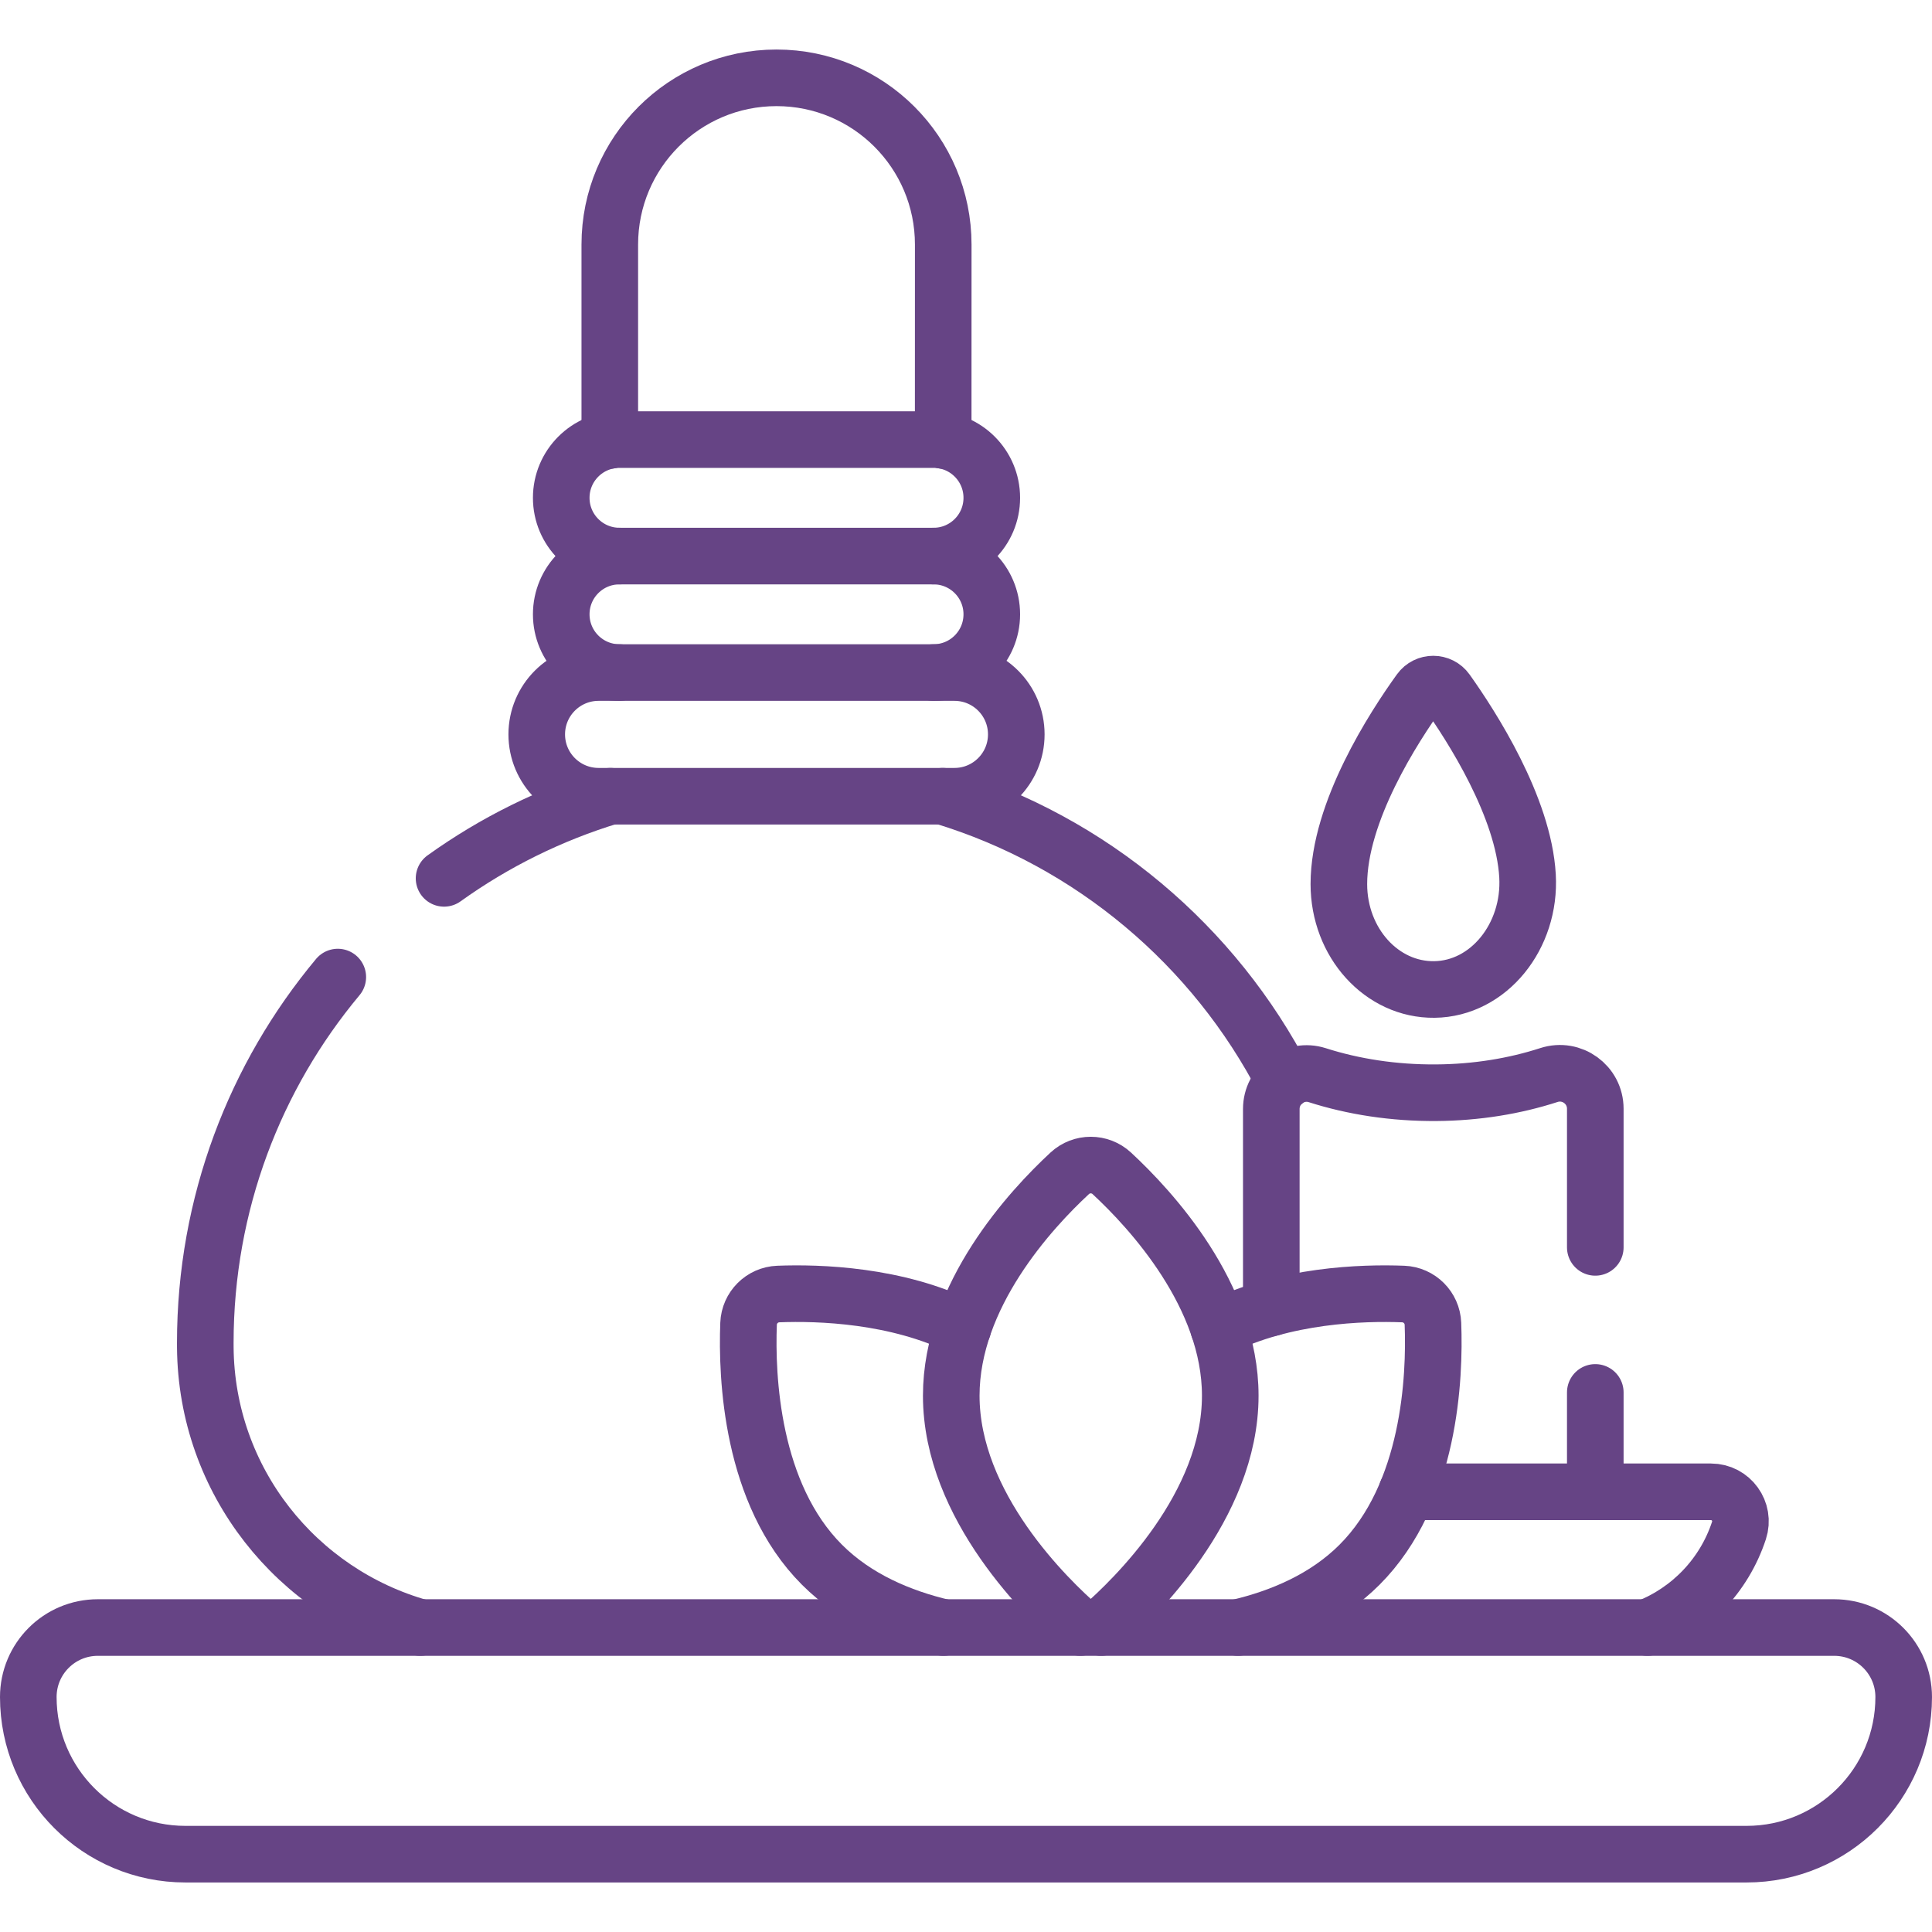
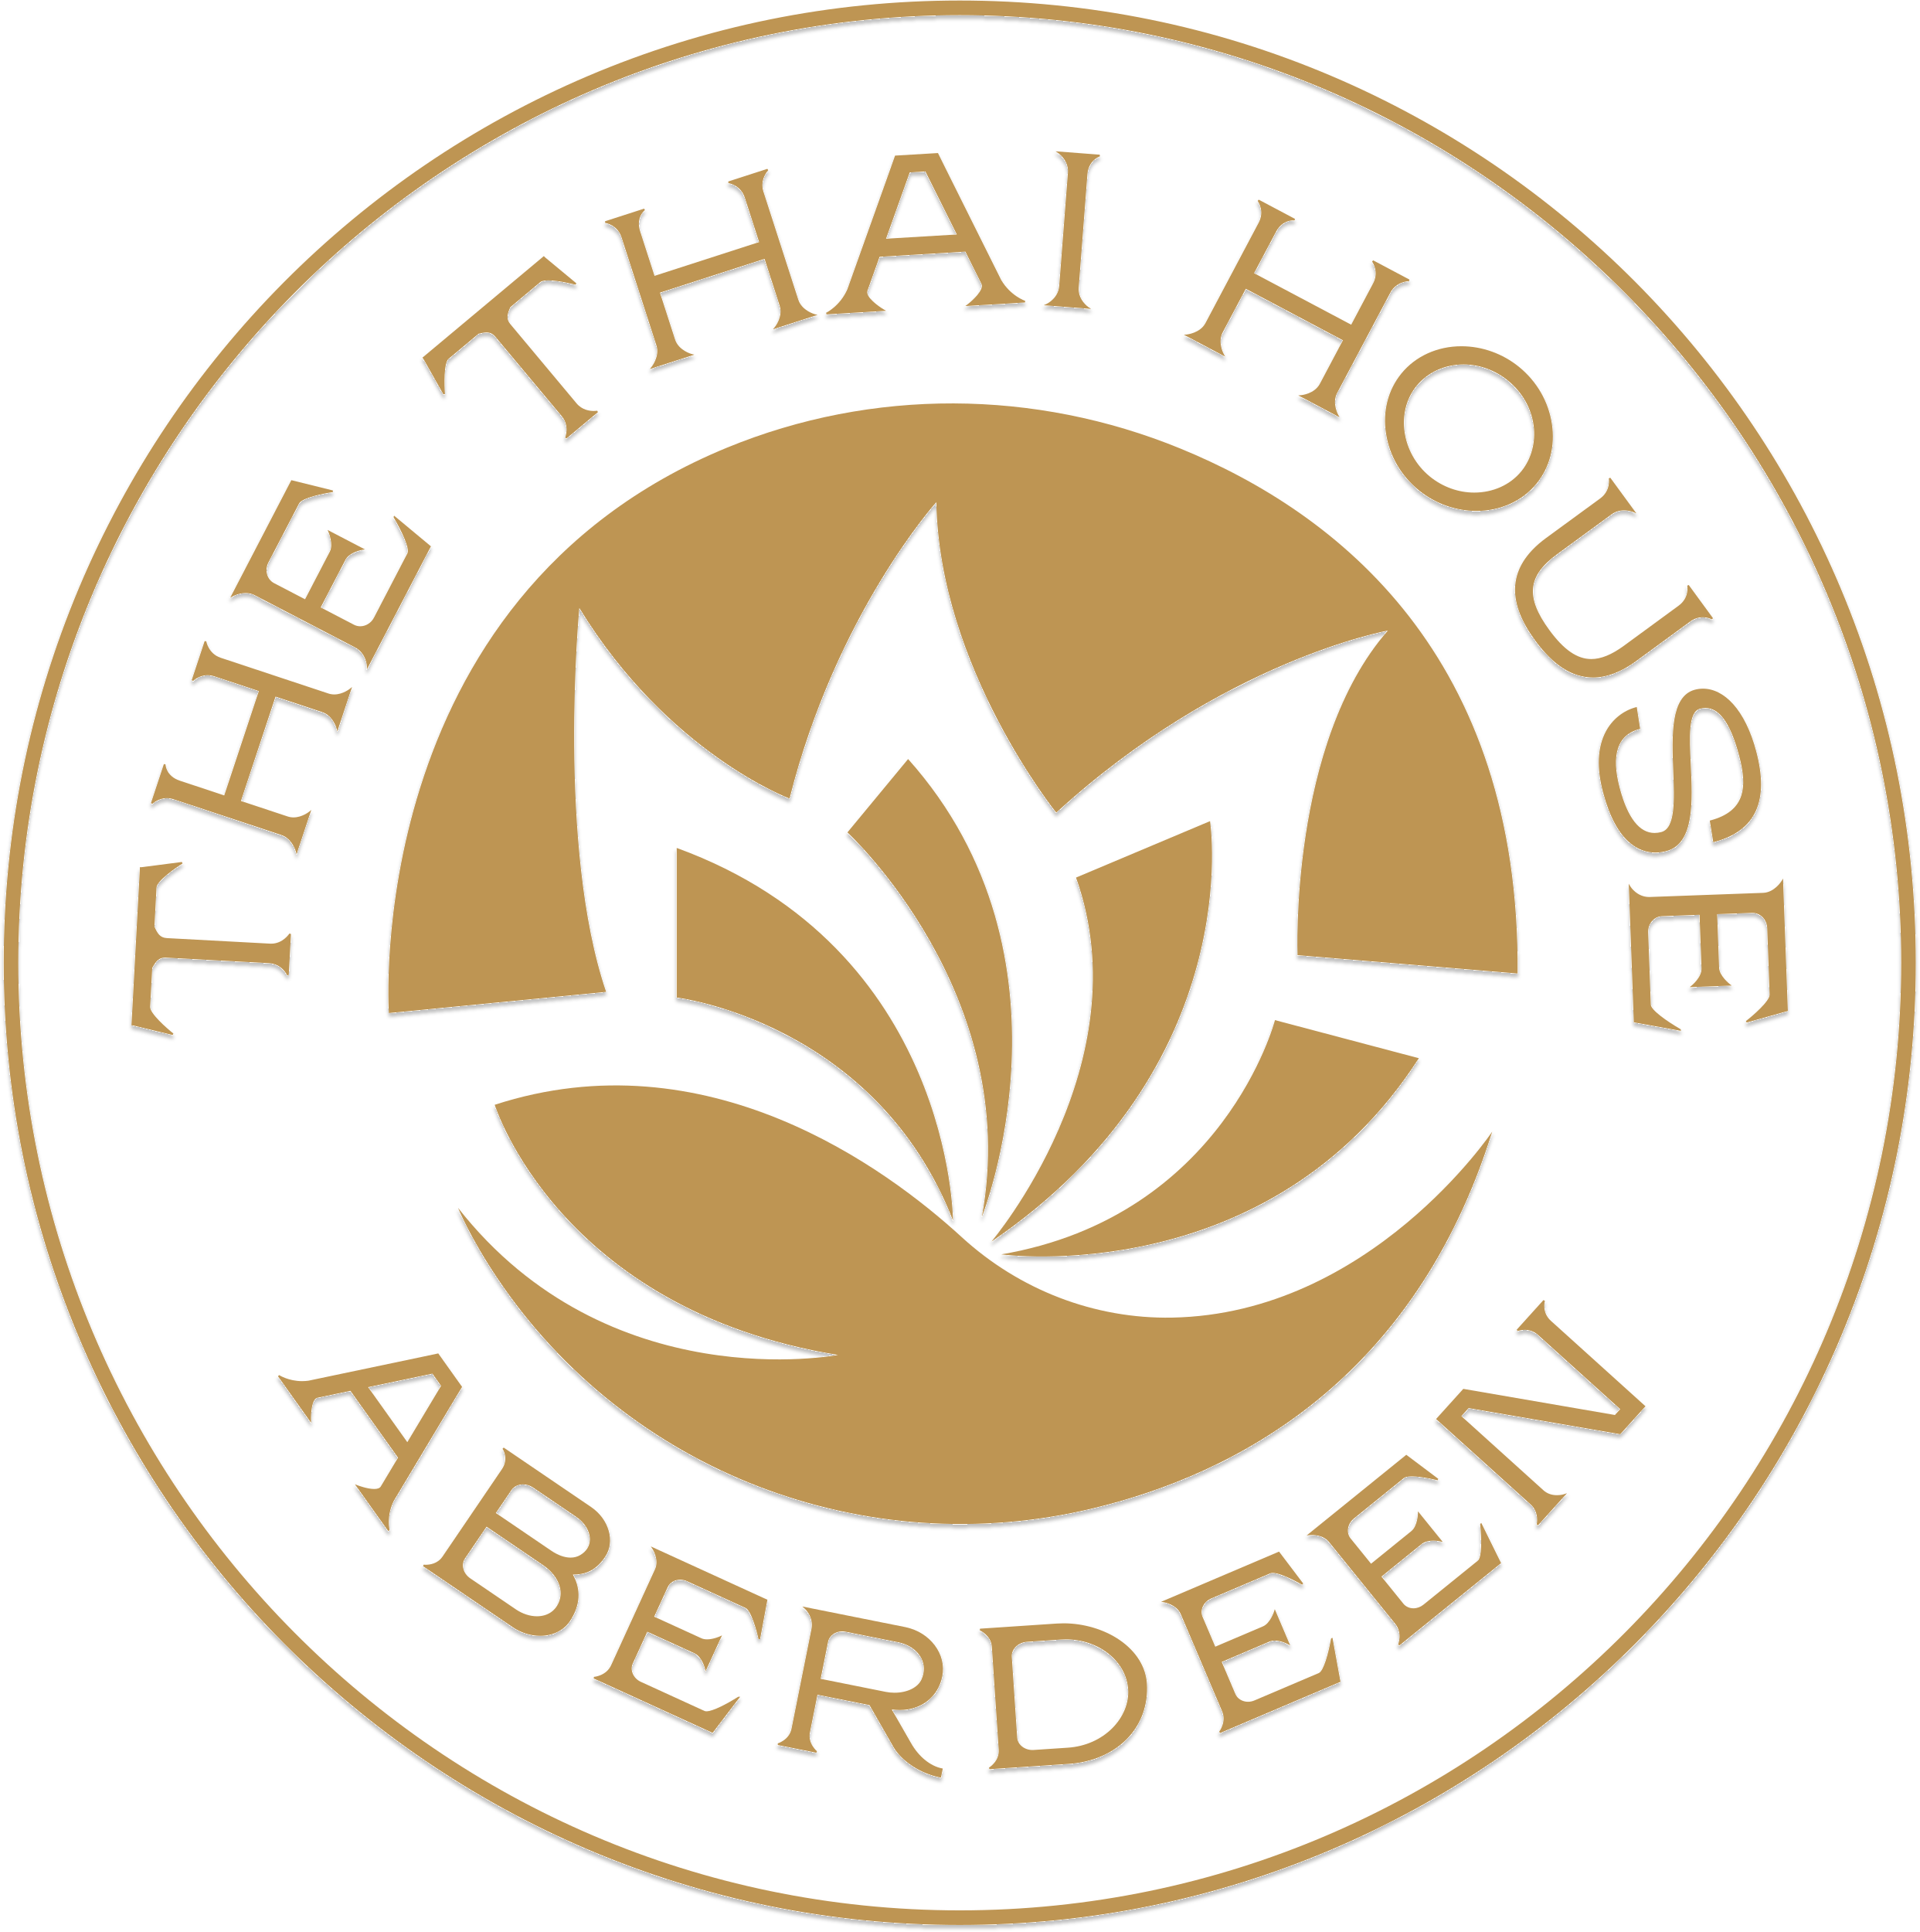
- <svg xmlns="http://www.w3.org/2000/svg" version="1.1" width="512" height="512" x="0" y="0" viewBox="0 0 682.667 682.667" style="enable-background:new 0 0 512 512" xml:space="preserve" class="">
-   <g>
-     <defs>
-       <clipPath id="a" clipPathUnits="userSpaceOnUse">
-         <path d="M0 512h512V0H0Z" fill="#664485" opacity="1" data-original="#000000" class="" />
-       </clipPath>
-     </defs>
-     <g clip-path="url(#a)" transform="matrix(1.33333 0 0 -1.33333 0 682.667)">
-       <path d="M0 0h413.711c23 0 41.644 18.645 41.644 41.644 0 10.171-8.245 18.417-18.417 18.417H-23.228c-10.171 0-18.417-8.246-18.417-18.417C-41.645 18.645-23 0 0 0Z" style="stroke-width:15;stroke-linecap:round;stroke-linejoin:round;stroke-miterlimit:10;stroke-dasharray:none;stroke-opacity:1" transform="translate(49.145 20.625)" fill="none" stroke="#664485" stroke-width="15" stroke-linecap="round" stroke-linejoin="round" stroke-miterlimit="10" stroke-dasharray="none" stroke-opacity="" data-original="#000000" opacity="1" />
-       <path d="M0 0c11.395 2.675 23.187 7.64 32.182 16.635 18.793 18.793 20.003 49.796 19.466 63.866a8.202 8.202 0 0 1-7.884 7.884c-10.756.41-31.403-.21-48.93-8.916" style="stroke-width:15;stroke-linecap:round;stroke-linejoin:round;stroke-miterlimit:10;stroke-dasharray:none;stroke-opacity:1" transform="translate(328.098 80.686)" fill="none" stroke="#664485" stroke-width="15" stroke-linecap="round" stroke-linejoin="round" stroke-miterlimit="10" stroke-dasharray="none" stroke-opacity="" data-original="#000000" opacity="1" />
-       <path d="M0 0c8.563 7.427 34.21 32.116 34.21 61.448 0 26.577-21.067 49.355-31.396 58.925a8.202 8.202 0 0 1-11.149 0c-10.328-9.57-31.395-32.348-31.395-58.925C-39.73 32.116-14.084 7.427-5.521 0" style="stroke-width:15;stroke-linecap:round;stroke-linejoin:round;stroke-miterlimit:10;stroke-dasharray:none;stroke-opacity:1" transform="translate(291.822 80.686)" fill="none" stroke="#664485" stroke-width="15" stroke-linecap="round" stroke-linejoin="round" stroke-miterlimit="10" stroke-dasharray="none" stroke-opacity="" data-original="#000000" opacity="1" />
-       <path d="M0 0c-17.527 8.706-38.175 9.326-48.931 8.916a8.203 8.203 0 0 1-7.883-7.884c-.537-14.07.673-45.074 19.465-63.866 8.995-8.995 20.788-13.96 32.183-16.635" style="stroke-width:15;stroke-linecap:round;stroke-linejoin:round;stroke-miterlimit:10;stroke-dasharray:none;stroke-opacity:1" transform="translate(255.192 160.155)" fill="none" stroke="#664485" stroke-width="15" stroke-linecap="round" stroke-linejoin="round" stroke-miterlimit="10" stroke-dasharray="none" stroke-opacity="" data-original="#000000" opacity="1" />
-       <path d="M0 0c11.258 4.455 20.3 13.708 24.25 25.698 1.668 5.061-2.103 10.273-7.432 10.273h-80.583" style="stroke-width:15;stroke-linecap:round;stroke-linejoin:round;stroke-miterlimit:10;stroke-dasharray:none;stroke-opacity:1" transform="translate(436.592 80.686)" fill="none" stroke="#664485" stroke-width="15" stroke-linecap="round" stroke-linejoin="round" stroke-miterlimit="10" stroke-dasharray="none" stroke-opacity="" data-original="#000000" opacity="1" />
-       <path d="M0 0v36.738c0 6.381-6.22 10.899-12.29 8.931-9.035-2.929-19.131-4.609-29.839-4.686-11.295-.082-21.995 1.595-31.538 4.646-6.038 1.93-12.194-2.625-12.194-8.963v-52.693" style="stroke-width:15;stroke-linecap:round;stroke-linejoin:round;stroke-miterlimit:10;stroke-dasharray:none;stroke-opacity:1" transform="translate(422.77 181.435)" fill="none" stroke="#664485" stroke-width="15" stroke-linecap="round" stroke-linejoin="round" stroke-miterlimit="10" stroke-dasharray="none" stroke-opacity="" data-original="#000000" opacity="1" />
-       <path d="M0 0v26.34" style="stroke-width:15;stroke-linecap:round;stroke-linejoin:round;stroke-miterlimit:10;stroke-dasharray:none;stroke-opacity:1" transform="translate(422.77 116.656)" fill="none" stroke="#664485" stroke-width="15" stroke-linecap="round" stroke-linejoin="round" stroke-miterlimit="10" stroke-dasharray="none" stroke-opacity="" data-original="#000000" opacity="1" />
-       <path d="M0 0c.909-16.021-10.309-29.936-24.692-30.107-13.95-.167-25.304 12.402-25.304 27.931 0 19.148 14.558 41.606 21.469 51.188 1.746 2.42 5.347 2.415 7.078-.016C-14.817 39.68-1.037 18.279 0 0Z" style="stroke-width:15;stroke-linecap:round;stroke-linejoin:round;stroke-miterlimit:10;stroke-dasharray:none;stroke-opacity:1" transform="translate(404.81 279.884)" fill="none" stroke="#664485" stroke-width="15" stroke-linecap="round" stroke-linejoin="round" stroke-miterlimit="10" stroke-dasharray="none" stroke-opacity="" data-original="#000000" opacity="1" />
-       <path d="M0 0h94.305c9.051 0 16.389 7.338 16.389 16.389 0 9.052-7.338 16.39-16.389 16.39H0c-9.052 0-16.39-7.338-16.39-16.39C-16.39 7.338-9.052 0 0 0Z" style="stroke-width:15;stroke-linecap:round;stroke-linejoin:round;stroke-miterlimit:10;stroke-dasharray:none;stroke-opacity:1" transform="translate(158.633 300.99)" fill="none" stroke="#664485" stroke-width="15" stroke-linecap="round" stroke-linejoin="round" stroke-miterlimit="10" stroke-dasharray="none" stroke-opacity="" data-original="#000000" opacity="1" />
-       <path d="M0 0c8.526 0 15.438-6.914 15.435-15.44C15.432-23.962 8.522-30.87 0-30.87" style="stroke-width:15;stroke-linecap:round;stroke-linejoin:round;stroke-miterlimit:10;stroke-dasharray:none;stroke-opacity:1" transform="translate(247.401 364.638)" fill="none" stroke="#664485" stroke-width="15" stroke-linecap="round" stroke-linejoin="round" stroke-miterlimit="10" stroke-dasharray="none" stroke-opacity="" data-original="#000000" opacity="1" />
-       <path d="M0 0c-8.524 0-15.435 6.91-15.435 15.435v0c0 8.524 6.911 15.435 15.435 15.435" style="stroke-width:15;stroke-linecap:round;stroke-linejoin:round;stroke-miterlimit:10;stroke-dasharray:none;stroke-opacity:1" transform="translate(164.169 333.768)" fill="none" stroke="#664485" stroke-width="15" stroke-linecap="round" stroke-linejoin="round" stroke-miterlimit="10" stroke-dasharray="none" stroke-opacity="" data-original="#000000" opacity="1" />
-       <path d="M0 0h-83.232c-8.525 0-15.435 6.911-15.435 15.435 0 8.524 6.91 15.435 15.435 15.435H0c8.526 0 15.438-6.914 15.435-15.44v-.001C15.432 6.907 8.522 0 0 0Z" style="stroke-width:15;stroke-linecap:round;stroke-linejoin:round;stroke-miterlimit:10;stroke-dasharray:none;stroke-opacity:1" transform="translate(247.401 364.638)" fill="none" stroke="#664485" stroke-width="15" stroke-linecap="round" stroke-linejoin="round" stroke-miterlimit="10" stroke-dasharray="none" stroke-opacity="" data-original="#000000" opacity="1" />
-       <path d="m0 0 .013 51.894C.024 76.303-19.761 96.097-44.17 96.097c-24.401 0-44.183-19.782-44.183-44.183V-.002" style="stroke-width:15;stroke-linecap:round;stroke-linejoin:round;stroke-miterlimit:10;stroke-dasharray:none;stroke-opacity:1" transform="translate(249.955 395.279)" fill="none" stroke="#664485" stroke-width="15" stroke-linecap="round" stroke-linejoin="round" stroke-miterlimit="10" stroke-dasharray="none" stroke-opacity="" data-original="#000000" opacity="1" />
-       <path d="M0 0c-21.923-26.26-35.115-60.061-35.115-96.945 0-.386.001-.77.004-1.153.266-35.459 24.368-65.142 56.965-74.282" style="stroke-width:15;stroke-linecap:round;stroke-linejoin:round;stroke-miterlimit:10;stroke-dasharray:none;stroke-opacity:1" transform="translate(89.519 253.066)" fill="none" stroke="#664485" stroke-width="15" stroke-linecap="round" stroke-linejoin="round" stroke-miterlimit="10" stroke-dasharray="none" stroke-opacity="" data-original="#000000" opacity="1" />
-       <path d="M0 0a150.85 150.85 0 0 1-44.07-21.761" style="stroke-width:15;stroke-linecap:round;stroke-linejoin:round;stroke-miterlimit:10;stroke-dasharray:none;stroke-opacity:1" transform="translate(161.751 300.99)" fill="none" stroke="#664485" stroke-width="15" stroke-linecap="round" stroke-linejoin="round" stroke-miterlimit="10" stroke-dasharray="none" stroke-opacity="" data-original="#000000" opacity="1" />
-       <path d="M0 0c-18.576 36.016-51.177 63.619-90.587 75.583" style="stroke-width:15;stroke-linecap:round;stroke-linejoin:round;stroke-miterlimit:10;stroke-dasharray:none;stroke-opacity:1" transform="translate(340.406 225.406)" fill="none" stroke="#664485" stroke-width="15" stroke-linecap="round" stroke-linejoin="round" stroke-miterlimit="10" stroke-dasharray="none" stroke-opacity="" data-original="#000000" opacity="1" />
-     </g>
+ <svg xmlns="http://www.w3.org/2000/svg" width="2268" height="2282" viewBox="0 0 2268 2282" fill="none">
+   <g filter="url(#filter0_d_1_61)">
+     <path d="M459.41 1196.59C459.41 1196.59 425.63 706.82 858.87 528.76C1030.37 458.27 1222.88 459.53 1394.48 529.79C1580.05 605.77 1795.81 774.79 1792.95 1149.92L1532.91 1128.25C1532.91 1128.25 1522.91 878.21 1639.59 744.86C1639.59 744.86 1444.56 779.87 1247.86 959.89C1247.86 959.89 1109.5 788.2 1106.17 593.17C1106.17 593.17 987.82 724.86 932.81 943.23C932.81 943.23 789.45 889.89 684.44 718.19C684.44 718.19 657.77 999.9 716.11 1171.6L459.41 1196.59Z" fill="#BE9553" />
+     <path d="M1159.94 1437.46C1159.94 1437.46 1282.88 1131.58 1072.84 896.54L1001.14 983.22C1001.14 983.22 1208.28 1174.08 1159.94 1437.46Z" fill="#BE9553" />
+     <path d="M799.47 1001.56V1178.25C799.47 1178.25 1033.92 1206.59 1125.9 1441.63C1125.89 1441.62 1124.52 1119.91 799.47 1001.56Z" fill="#BE9553" />
+     <path d="M1271.21 1036.56L1429.57 969.88C1429.57 969.88 1474.58 1259.93 1171.2 1466.63C1171.19 1466.63 1349.56 1256.6 1271.21 1036.56Z" fill="#BE9553" />
+     <path d="M1182.86 1481.63C1182.86 1481.63 1499.58 1524.97 1676.27 1249.93L1506.24 1204.92C1506.25 1204.92 1446.24 1436.62 1182.86 1481.63Z" fill="#BE9553" />
+     <path d="M1762.95 1336.61C1762.95 1336.61 1618.68 1551.97 1384.79 1556.31C1292.86 1558.02 1204.05 1523.4 1136.24 1461.29C1046.07 1378.7 834.47 1223.67 584.43 1304.94C584.43 1304.94 659.86 1546.64 989.91 1600.4C989.91 1600.4 718.62 1652.91 541.09 1426.62C541.09 1426.62 554.98 1461.26 587.58 1509.78C741.43 1738.81 1022.18 1845.97 1290.52 1781.76C1460.04 1741.2 1671.23 1630.31 1762.95 1336.61Z" fill="#BE9553" />
+     <path d="M1133.85 2273.72C981.37 2273.72 833.44 2243.67 694.18 2184.39C627.25 2155.9 562.7 2120.64 502.32 2079.59C442.51 2038.93 386.28 1992.24 335.17 1940.81C284.06 1889.38 237.66 1832.79 197.26 1772.61C156.47 1711.85 121.43 1646.9 93.13 1579.55C34.24 1439.43 4.37 1290.59 4.37 1137.17C4.37 983.75 34.23 834.91 93.13 694.79C121.44 627.44 156.47 562.49 197.26 501.73C237.66 441.55 284.06 384.96 335.17 333.53C386.28 282.1 442.52 235.41 502.32 194.75C562.7 153.7 627.26 118.44 694.18 89.95C833.44 30.68 981.36 0.62 1133.85 0.62C1286.34 0.62 1434.26 30.67 1573.52 89.95C1640.45 118.44 1705 153.7 1765.39 194.75C1825.2 235.41 1881.43 282.1 1932.54 333.53C1983.65 384.96 2030.05 441.55 2070.45 501.73C2111.24 562.49 2146.28 627.44 2174.58 694.79C2233.47 834.91 2263.34 983.75 2263.34 1137.17C2263.34 1290.59 2233.48 1439.43 2174.58 1579.55C2146.27 1646.89 2111.24 1711.85 2070.45 1772.61C2030.05 1832.79 1983.65 1889.38 1932.54 1940.81C1881.43 1992.24 1825.19 2038.93 1765.39 2079.59C1705.01 2120.64 1640.45 2155.9 1573.52 2184.39C1434.26 2243.67 1286.33 2273.72 1133.85 2273.72ZM1133.85 17.91C520.57 17.91 21.63 520.01 21.63 1137.18C21.63 1754.35 520.57 2256.45 1133.85 2256.45C1747.13 2256.45 2246.07 1754.35 2246.07 1137.18C2246.07 520.01 1747.13 17.91 1133.85 17.91Z" fill="#BE9553" />
+     <path d="M450.74 1797.31L449.74 1795.95L436.77 1777.75L436.78 1777.73L419.26 1753.14L422.38 1754.35C422.49 1754.39 433.7 1758.72 442.04 1758.72C446.03 1758.72 448.65 1757.74 449.8 1755.82L470.22 1721.73L414.01 1642.82L374.81 1651.05C368.08 1652.86 367.24 1670.62 367.48 1677.31L367.6 1680.65L350.17 1656.18L349.79 1655.68L336.18 1636.58H336.21L328.39 1625.6L329.76 1624.19C329.87 1624.26 340.77 1631.34 356.88 1631.34C359.37 1631.34 361.9 1631.17 364.38 1630.83L498.44 1602.7L517.77 1598.59L545.94 1638.14L535.74 1655.07L465.42 1772.47C456.14 1790.69 460.29 1807.32 460.33 1807.49L458.55 1808.32L450.74 1797.31ZM481.21 1703.42L521.08 1636.88L510.85 1622.52L434.93 1638.45L481.21 1703.42Z" fill="#BE9553" />
+     <path d="M638.16 1932.19C626.95 1932.19 615.43 1928.56 605.72 1921.96L499.8 1849.94L500.49 1848.12C500.5 1848.12 501.41 1848.24 502.88 1848.24C507.86 1848.24 517.07 1846.98 522.79 1838.57L592.89 1735.47C601.58 1722.68 593.77 1711.34 593.69 1711.22L595.07 1709.82L698.36 1780.05C719.59 1794.48 727.03 1820.85 714.96 1838.83C705.36 1853.13 693.67 1859.79 678.17 1859.79C677.72 1859.79 677.25 1859.78 676.79 1859.77C686.78 1877.51 685.59 1896.53 673.3 1914.89C665.93 1925.88 653.13 1932.19 638.16 1932.19ZM609.68 1901.08C617.41 1906.24 626.14 1909.08 634.3 1909.08C647.31 1909.08 657.03 1902.29 660.97 1890.44C665.68 1876.26 658.03 1859.83 641.48 1848.59L574.84 1803.28L549.32 1840.82C544.4 1848.06 547.21 1858.59 555.59 1864.29L609.67 1901.06L609.68 1901.08ZM651.17 1831.56C659.09 1836.94 667.02 1839.79 674.11 1839.79C678.34 1839.79 682.21 1838.76 685.61 1836.72C692.78 1832.43 696.68 1826.2 696.89 1818.7C697.17 1808.99 691.07 1798.7 680.97 1791.83L680.12 1791.25L680.13 1791.23L630 1757.15C626.31 1754.64 622.13 1753.32 617.9 1753.32C612.11 1753.32 607.09 1755.81 604.14 1760.16L585.81 1787.12L651.17 1831.56Z" fill="#BE9553" />
+     <path d="M701.37 1982.55L701.72 1980.64C701.86 1980.63 716.17 1979.58 721.99 1966.86L773.8 1853.57C778.97 1842.27 770.87 1829.59 770.78 1829.47L768.9 1826.58L906.64 1889.57L898.03 1936.04L896.07 1936.07C894.12 1926.88 887.55 1902.35 880.74 1899.24L811.73 1867.68C809.12 1866.49 806.39 1865.88 803.6 1865.88C796.98 1865.88 791.31 1869.29 788.8 1874.78L772.89 1909.57L828.57 1935.03C830.47 1935.9 832.77 1936.34 835.4 1936.34C842.81 1936.34 850.45 1932.83 850.53 1932.8L852.99 1931.66L833.6 1974.05L832.94 1971.19C832.91 1971.05 829.54 1956.96 820.41 1952.79L764.74 1927.36L747.62 1964.79C745.87 1968.62 745.88 1972.98 747.66 1977.07C749.45 1981.2 752.82 1984.56 757.14 1986.54L832.3 2020.91C832.89 2021.18 833.66 2021.31 834.61 2021.32C842.19 2021.32 858.72 2012.61 871.66 2004.45C871.99 2004.25 872.12 2004.16 872.41 2004.16H874.43L841.92 2046.82L701.37 1982.55Z" fill="#BE9553" />
+     <path d="M1440.27 2045.45C1440.36 2045.34 1449.23 2034.06 1443.75 2021.19L1394.97 1906.57C1390.1 1895.13 1375.28 1892.58 1375.13 1892.56L1371.73 1892L1511.09 1832.68L1539.62 1870.36L1538.32 1871.83C1538.08 1871.69 1514.38 1857.88 1503.55 1857.88C1502.43 1857.88 1501.49 1858.03 1500.78 1858.34L1430.96 1888.06C1426.54 1889.94 1423.05 1893.25 1421.13 1897.38C1419.22 1901.47 1419.09 1905.88 1420.76 1909.79L1435.74 1944.99L1492.08 1921.01C1500.73 1917.33 1505.18 1903.43 1505.23 1903.28L1506.04 1900.69L1524.3 1943.58L1521.74 1942.15C1521.66 1942.11 1513.9 1937.81 1506.11 1937.81C1503.73 1937.81 1501.57 1938.21 1499.7 1939.01L1443.39 1963L1459.51 2000.87C1461.89 2006.46 1467.74 2010.07 1474.41 2010.07C1477 2010.07 1479.55 2009.54 1482 2008.5L1558.05 1976.13C1563.77 1973.7 1569.36 1952.97 1572.41 1935.96C1572.48 1935.58 1572.55 1935.18 1573.04 1934.96L1574.2 1934.46L1583.68 1986.48L1441.44 2047L1440.27 2045.45Z" fill="#BE9553" />
+     <path d="M1651.71 1942.37C1651.77 1942.24 1657.2 1928.96 1648.4 1918.08L1570.03 1821.25C1564.29 1814.16 1554.87 1813.1 1549.77 1813.1C1548.14 1813.1 1547.11 1813.22 1547.1 1813.22L1543.68 1813.61L1661.41 1718.33L1699.19 1746.73L1698.34 1748.5C1698.16 1748.45 1680.23 1743.87 1668.02 1743.87C1662.17 1743.87 1659.64 1744.93 1658.54 1745.82L1599.56 1793.56C1595.83 1796.58 1593.38 1800.72 1592.66 1805.22C1591.95 1809.68 1593.04 1813.95 1595.71 1817.26L1619.78 1847L1667.37 1808.48C1674.67 1802.57 1675.14 1787.97 1675.15 1787.83L1675.22 1785.12L1704.55 1821.36L1701.7 1820.68C1701.66 1820.67 1697.94 1819.8 1693.3 1819.8C1689.27 1819.8 1683.63 1820.48 1679.64 1823.7L1632.08 1862.22L1657.97 1894.21C1660.78 1897.68 1665.12 1899.67 1669.88 1899.67C1674.07 1899.67 1678.27 1898.15 1681.69 1895.38L1745.94 1843.38C1750.77 1839.47 1750.46 1818 1748.73 1800.81C1748.69 1800.43 1748.65 1800.03 1749.05 1799.69L1750.03 1798.86L1773.43 1846.3L1653.27 1943.55L1651.71 1942.37Z" fill="#BE9553" />
+     <path d="M1110.68 2099.51C1087.31 2094.83 1065.06 2080.23 1055.32 2063.17L1027.26 2014.07L965.78 2001.78L956.87 2046.3C954.24 2059.43 965.11 2068.41 965.22 2068.5L964.39 2070.26L918.91 2061.16L918.83 2059.22C918.97 2059.18 932.45 2055.07 935.08 2041.95L958.64 1924.2C961.54 1909.71 950.76 1900.1 950.65 1900L947.82 1897.53L1070.35 1922.04V1922.07C1084.17 1925.06 1096.19 1932.57 1104.29 1943.3C1112.6 1954.31 1115.77 1967.37 1113.23 1980.09C1108.4 2004.22 1088.62 2019.82 1062.83 2019.82C1059.77 2019.82 1056.66 2019.59 1053.55 2019.14L1076.29 2058.81C1085.3 2074.78 1098.96 2085.97 1112.84 2088.74L1113.82 2088.94L1111.66 2099.71L1110.68 2099.51ZM1046.37 1998.36C1049.74 1999.03 1053.21 1999.38 1056.7 1999.38C1071.92 1999.38 1084.49 1993.17 1088.72 1983.55C1092.51 1974.91 1092.38 1966.22 1088.32 1958.42C1083.53 1949.22 1073.85 1942.49 1061.68 1939.87L1060.97 1939.74L998.81 1927.31C997.53 1927.05 996.22 1926.92 994.93 1926.92C986.93 1926.92 980.04 1931.87 978.41 1938.73L978.35 1939.04L969.56 1982.98L1046.37 1998.36Z" fill="#BE9553" />
+     <path d="M1168.35 2087.85C1168.47 2087.78 1180.78 2080.47 1179.86 2066.7L1171.71 1944.82C1170.84 1931.73 1157.62 1925.7 1157.49 1925.64L1157.83 1923.73L1248.63 1917.66C1251.25 1917.49 1253.92 1917.4 1256.57 1917.4C1280.34 1917.4 1304.45 1924.58 1322.73 1937.1C1342.19 1950.44 1353.64 1968.67 1354.97 1988.44C1356.66 2013.76 1348.1 2037.23 1330.86 2054.52C1314.07 2071.36 1289.97 2081.62 1262.98 2083.43L1168.94 2089.72L1168.35 2087.85ZM1259.33 1936.38C1257.29 1936.38 1255.21 1936.45 1253.15 1936.59L1213.37 1939.25C1202.83 1939.95 1194.76 1947.89 1195.36 1956.94L1201.74 2052.42C1202.29 2060.62 1210.2 2067.04 1219.75 2067.04C1220.23 2067.04 1220.71 2067.02 1221.2 2066.99L1261.68 2064.29C1282.03 2062.93 1300.68 2054.7 1314.19 2041.12C1327.08 2028.16 1333.86 2011.5 1332.78 1995.39C1330.56 1962.3 1298.3 1936.38 1259.33 1936.38Z" fill="#BE9553" />
+     <path d="M1815.42 1800.66C1815.45 1800.52 1818.8 1786.49 1808.34 1777.04L1696.57 1676.1L1728.75 1640.47L1907.89 1671.33L1914.11 1664.44L1817.14 1576.86C1812.67 1572.82 1807.37 1570.78 1801.38 1570.78C1796.52 1570.78 1793 1572.19 1792.96 1572.2L1791.84 1570.6L1823.46 1535.58L1825.16 1536.53C1825 1537.08 1821.31 1550.23 1832.25 1560.11L1944.01 1661.04L1914.19 1694.06L1735.05 1663.2L1726.47 1672.69L1823.45 1760.27C1827.7 1764.11 1833.07 1766.06 1839.42 1766.06C1844.14 1766.06 1847.66 1764.92 1847.69 1764.91L1851.28 1763.73L1817.13 1801.55L1815.42 1800.66Z" fill="#BE9553" />
+     <path d="M157.03 1211.19L155.29 1211.09L165.32 1024.22L167.06 1024.31L214.96 1018.12L215.62 1019.96C207.23 1025.22 185.35 1040.55 184.94 1048.3L182.47 1094.38C185.91 1102.36 188.85 1107.61 197.29 1108.06L319.02 1114.59C319.48 1114.62 319.93 1114.63 320.37 1114.63C334.29 1114.63 341.84 1102.74 341.91 1102.62L343.76 1103.2L341.16 1151.67L339.24 1152.01C339.18 1151.88 333.29 1138.53 317.78 1137.7L195.97 1131.16C195.61 1131.14 195.26 1131.13 194.91 1131.13C187.88 1131.13 184.43 1135.04 179.87 1143.24L177.4 1189.26C176.98 1196.99 197.09 1214.63 204.87 1220.77L204.02 1222.53L157.03 1211.19Z" fill="#BE9553" />
+     <path d="M349.53 1005.93C349.49 1005.78 345.35 990.589 332.57 986.349L205.2 944.12C202.5 943.22 199.77 942.77 197.09 942.77C186.72 942.77 180.05 949.529 179.98 949.589L178.31 948.579L193.59 902.49L195.54 902.79C195.55 903.35 196.04 916.68 212.49 922.14L264.9 939.52L305.76 816.27L253.35 798.89C250.65 797.99 247.92 797.54 245.24 797.54C234.9 797.54 228.2 804.3 228.13 804.37L226.46 803.359L241.74 757.27L243.68 757.42C243.7 757.57 246.32 772.17 260.64 776.91L388 819.14C390.21 819.87 392.54 820.25 394.93 820.25C405 820.25 413.2 813.649 413.28 813.579L415.94 811.41L398.5 864.03L397.66 860.689C397.62 860.539 393.7 845.43 380.7 841.13L325.53 822.839L284.68 946.089L339.84 964.38C342.05 965.11 344.38 965.49 346.77 965.49C356.84 965.49 365.04 958.889 365.13 958.819L367.79 956.65L350.37 1009.19L349.53 1005.93Z" fill="#BE9553" />
+     <path d="M433.4 786.82C433.4 786.67 432.83 771.66 419.44 764.7L300.72 702.94C297.61 701.32 294.09 700.5 290.27 700.5C281.95 700.5 274.92 704.37 274.85 704.41L271.93 706.04L344.18 567.15L393.31 579.31L393.21 581.27C383.34 582.67 356.94 587.82 353.36 594.7L317.11 664.39C312.39 673.47 315.41 684.43 323.86 688.83L360.38 707.83L389.65 651.57C394.14 642.93 388.17 628.67 388.11 628.53L387.02 625.96L431.22 648.96L428.24 649.44C428.09 649.46 412.94 652 408.14 661.23L378.9 717.48L418.19 737.92C420.5 739.12 423 739.73 425.62 739.73C432.23 739.73 438.58 735.72 441.81 729.51L481.3 653.6C484.28 647.88 474.52 627.31 465.25 611.44C465.05 611.1 464.85 610.75 465.08 610.27L465.64 609.12L509.13 645.31L433.51 790.68L433.4 786.82Z" fill="#BE9553" />
+     <path d="M667.63 516.8C667.69 516.67 673.43 503.26 663.47 491.34L585.22 397.75C582.3 394.26 579.09 392.7 574.82 392.7C571.92 392.7 568.59 393.42 565.4 394.2L530.04 423.76C524.1 428.73 524.9 455.46 525.71 465.34L523.84 465.91L500.13 423.81L499.01 422.47L642.58 302.43L643.7 303.77L680.88 334.6L679.98 336.34C679.79 336.29 660.6 331.2 647.84 331.2C641.97 331.2 639.43 332.29 638.33 333.21L602.93 362.81C599.43 370.76 597.59 376.49 603.02 382.98L681.21 476.5C687.7 484.26 696.61 485.42 701.34 485.42C703.88 485.42 705.56 485.1 705.57 485.09L706.41 486.84L669.17 517.98L667.63 516.8Z" fill="#BE9553" />
+     <path d="M769.75 433.35C769.85 433.23 779.65 420.92 775.51 408.1L734.28 280.4C729.47 265.5 715.54 263.38 714.95 263.29L714.78 261.35L760.99 246.43L761.9 248.18C761.45 248.52 750.99 256.8 756.31 273.29L773.27 325.83L896.83 285.94L879.87 233.4C875.05 218.46 860.69 216.31 860.54 216.29L860.37 214.35L906.58 199.43L907.6 201.08C907.5 201.19 897.27 211.93 901.9 226.28L943.13 353.98C947.34 367.02 962.41 371.05 962.56 371.09L965.9 371.95L913.14 388.98L915.34 386.33C915.44 386.21 925.3 374.12 921.1 361.09L903.24 305.77L779.68 345.67L797.54 400.98C801.75 414.02 816.82 418.05 816.97 418.09L820.31 418.95L767.62 435.96L769.75 433.35Z" fill="#BE9553" />
+     <path d="M975.94 369.45C976.1 369.37 992.28 361.639 1001.06 341.719L1050.37 203.69L1057.42 183.799L1108.13 180.77L1117.5 199.68L1182.85 330.71C1193.9 349.55 1211.01 355.32 1211.18 355.37L1210.93 357.32L1196.7 358.169L1195.06 358.289L1171.72 359.69L1171.71 359.669L1140.36 361.549L1142.96 359.56C1148.72 355.16 1162.91 342.24 1159.49 335.34L1140.49 297.25L1039.17 303.31L1024.74 343.7C1022.6 350.92 1037.95 361.869 1044.04 365.469L1046.85 367.13L1015.61 369L1015.02 369.06L990.54 370.52L990.55 370.5L976.42 371.34L975.94 369.45ZM1046.8 281.96L1130.37 276.96L1093.26 202.539L1074.78 203.65L1046.8 281.96Z" fill="#BE9553" />
+     <path d="M1233 360.57L1236.49 358.96C1236.63 358.9 1250.21 352.47 1251.34 337.81L1261.62 204.01C1262.75 189.36 1250.3 180.9 1250.18 180.82L1246.99 178.7L1299.23 182.71L1299.47 184.66C1298.92 184.84 1285.99 189.33 1284.72 205.79L1274.44 339.59C1273.31 354.25 1285.76 362.67 1285.88 362.76L1289.09 364.88L1233 360.57Z" fill="#BE9553" />
+     <path d="M1533.76 467.02L1537.19 466.75C1537.35 466.74 1552.89 465.38 1559.3 453.29L1586.53 401.93L1471.81 341.12L1444.59 392.47C1438.17 404.58 1445.78 418.19 1445.86 418.33L1447.57 421.32L1398.65 395.39L1402 395.09C1402.16 395.08 1417.82 393.53 1424.13 381.63L1486.99 263.07C1494.32 249.24 1486.14 237.77 1485.79 237.29L1487.07 235.82L1529.97 258.56L1529.35 260.43C1529.35 260.43 1528.76 260.35 1527.78 260.35C1523.83 260.35 1513.95 261.67 1507.45 273.92L1481.59 322.7L1596.31 383.52L1622.17 334.74C1629.5 320.91 1621.33 309.44 1620.97 308.96L1622.25 307.49L1665.15 330.23L1664.68 332.11C1664.53 332.11 1649.7 332.26 1642.63 345.59L1579.77 464.15C1573.35 476.26 1580.96 489.87 1581.04 490.01L1582.75 493L1533.76 467.02Z" fill="#BE9553" />
+     <path d="M1744.34 603.51C1719.74 603.51 1695.51 594.81 1676.12 579.01C1655.2 561.97 1641.47 538.19 1637.44 512.07C1633.37 485.7 1639.82 460.53 1655.58 441.18C1672.26 420.71 1698.11 408.97 1726.5 408.97C1751.1 408.97 1775.33 417.67 1794.72 433.47C1815.64 450.51 1829.37 474.29 1833.4 500.41C1837.47 526.78 1831.02 551.95 1815.26 571.3C1798.58 591.77 1772.73 603.51 1744.34 603.51ZM1729.09 430.49C1706.92 430.49 1686.67 439.72 1673.55 455.81C1648.54 486.51 1655.74 535.53 1689.28 562.87C1704.28 575.09 1722.88 581.82 1741.65 581.82C1763.99 581.82 1784.27 572.65 1797.3 556.66C1809.16 542.1 1814.46 522.41 1811.82 502.64C1809.09 482.1 1798.35 463.26 1781.58 449.59C1766.47 437.27 1747.83 430.49 1729.09 430.49Z" fill="#BE9553" />
+     <path d="M1882.14 800.26C1857.57 800.26 1835.15 785.94 1813.6 756.47C1797.37 734.28 1789.6 714.41 1789.84 695.73C1790.13 673.34 1802.47 653.08 1826.53 635.49L1890.45 588.76C1903.06 579.54 1900.75 565.62 1900.64 565.03L1902.43 564.26L1933.26 606.42L1929.88 604.95C1929.83 604.93 1924.97 602.85 1918.67 602.85C1913.17 602.85 1908.27 604.39 1904.11 607.43L1839.49 654.68C1804.55 680.23 1802 705.32 1830.4 744.16C1847.5 767.55 1863.26 778.44 1880 778.44C1891.47 778.44 1904.06 773.31 1918.51 762.74L1983.09 715.44C1996.03 705.98 1993.41 692.32 1993.29 691.74L1995.08 690.95L2023.75 730.16L2022.45 731.62C2022.41 731.6 2017.9 729.12 2011.6 729.12C2006.32 729.12 2001.33 730.81 1996.77 734.15L1932.89 780.93C1915.36 793.77 1898.29 800.26 1882.14 800.26Z" fill="#BE9553" />
+     <path d="M1955.7 1007.02C1936.14 1007.02 1909.55 994.78 1893.97 936.43C1886.12 907.05 1887.19 882.68 1897.14 863.97C1904.68 849.8 1917.61 839.38 1932.62 835.37L1933.69 835.08L1937.71 860.87L1936.84 861.1C1910.9 868.03 1903.11 891.6 1913.67 931.15C1923.01 966.13 1936.83 983.87 1954.74 983.87C1957.3 983.87 1959.99 983.5 1962.72 982.77C1979.39 978.32 1978.11 945.37 1976.75 910.48C1975.15 869.2 1973.33 822.42 2002.28 814.68C2005.44 813.84 2008.68 813.41 2011.91 813.41C2024.41 813.41 2036.66 819.63 2047.34 831.39C2058.94 844.16 2068.41 863.38 2074.71 886.98C2090.54 946.23 2074.31 981.42 2025.12 994.56L2024.05 994.85L2019.93 969.25L2020.8 969.02C2040.68 963.71 2052.59 954.08 2057.21 939.57C2060.9 927.99 2060.06 912.99 2054.55 892.37C2044.46 854.61 2031.5 836.25 2014.93 836.25C2012.79 836.25 2010.55 836.56 2008.28 837.17C1994.5 840.85 1995.94 870.73 1997.47 902.37C1999.6 946.43 2002.01 996.36 1968.72 1005.25C1964.35 1006.42 1959.96 1007.02 1955.7 1007.02Z" fill="#BE9553" />
+     <path d="M1930.18 1207.58L1924.21 1043.83L1926.21 1047.13C1926.28 1047.25 1933.86 1059.5 1948.31 1059.5C1948.63 1059.5 1948.95 1059.49 1949.27 1059.48L2083 1054.6C2096.4 1054.11 2104.69 1040.69 2104.77 1040.55L2106.5 1037.69L2112.21 1194.14L2063.48 1207.82L2062.6 1206.07C2070.49 1199.98 2090.91 1182.48 2090.63 1174.72L2087.77 1096.22C2087.4 1086.16 2079.79 1078.29 2070.44 1078.29C2070.24 1078.29 2070.04 1078.29 2069.84 1078.3L2028.7 1079.8L2031.01 1143.18C2031.37 1152.9 2043.6 1162.36 2043.72 1162.46L2045.93 1164.15L1996.14 1165.97L1998.5 1164.08C1998.62 1163.98 2010.54 1154.3 2010.17 1143.91L2007.84 1080.56L1963.58 1082.17C1959.03 1082.34 1954.83 1084.39 1951.73 1087.96C1948.62 1091.55 1947 1096.23 1947.18 1101.15L1950.3 1186.66C1950.54 1193.1 1969.17 1206.17 1985.06 1215.41C1985.39 1215.6 1985.77 1215.82 1985.79 1216.37L1985.84 1217.62L1930.18 1207.58Z" fill="#BE9553" />
  </g>
+   <defs>
+     <filter id="filter0_d_1_61" x="0.37" y="0.62" width="2266.97" height="2281.1" filterUnits="userSpaceOnUse" color-interpolation-filters="sRGB">
+       <feFlood flood-opacity="0" result="BackgroundImageFix" />
+       <feColorMatrix in="SourceAlpha" type="matrix" values="0 0 0 0 0 0 0 0 0 0 0 0 0 0 0 0 0 0 127 0" result="hardAlpha" />
+       <feOffset dy="4" />
+       <feGaussianBlur stdDeviation="2" />
+       <feComposite in2="hardAlpha" operator="out" />
+       <feColorMatrix type="matrix" values="0 0 0 0 0 0 0 0 0 0 0 0 0 0 0 0 0 0 0.25 0" />
+       <feBlend mode="normal" in2="BackgroundImageFix" result="effect1_dropShadow_1_61" />
+       <feBlend mode="normal" in="SourceGraphic" in2="effect1_dropShadow_1_61" result="shape" />
+     </filter>
+   </defs>
</svg>
